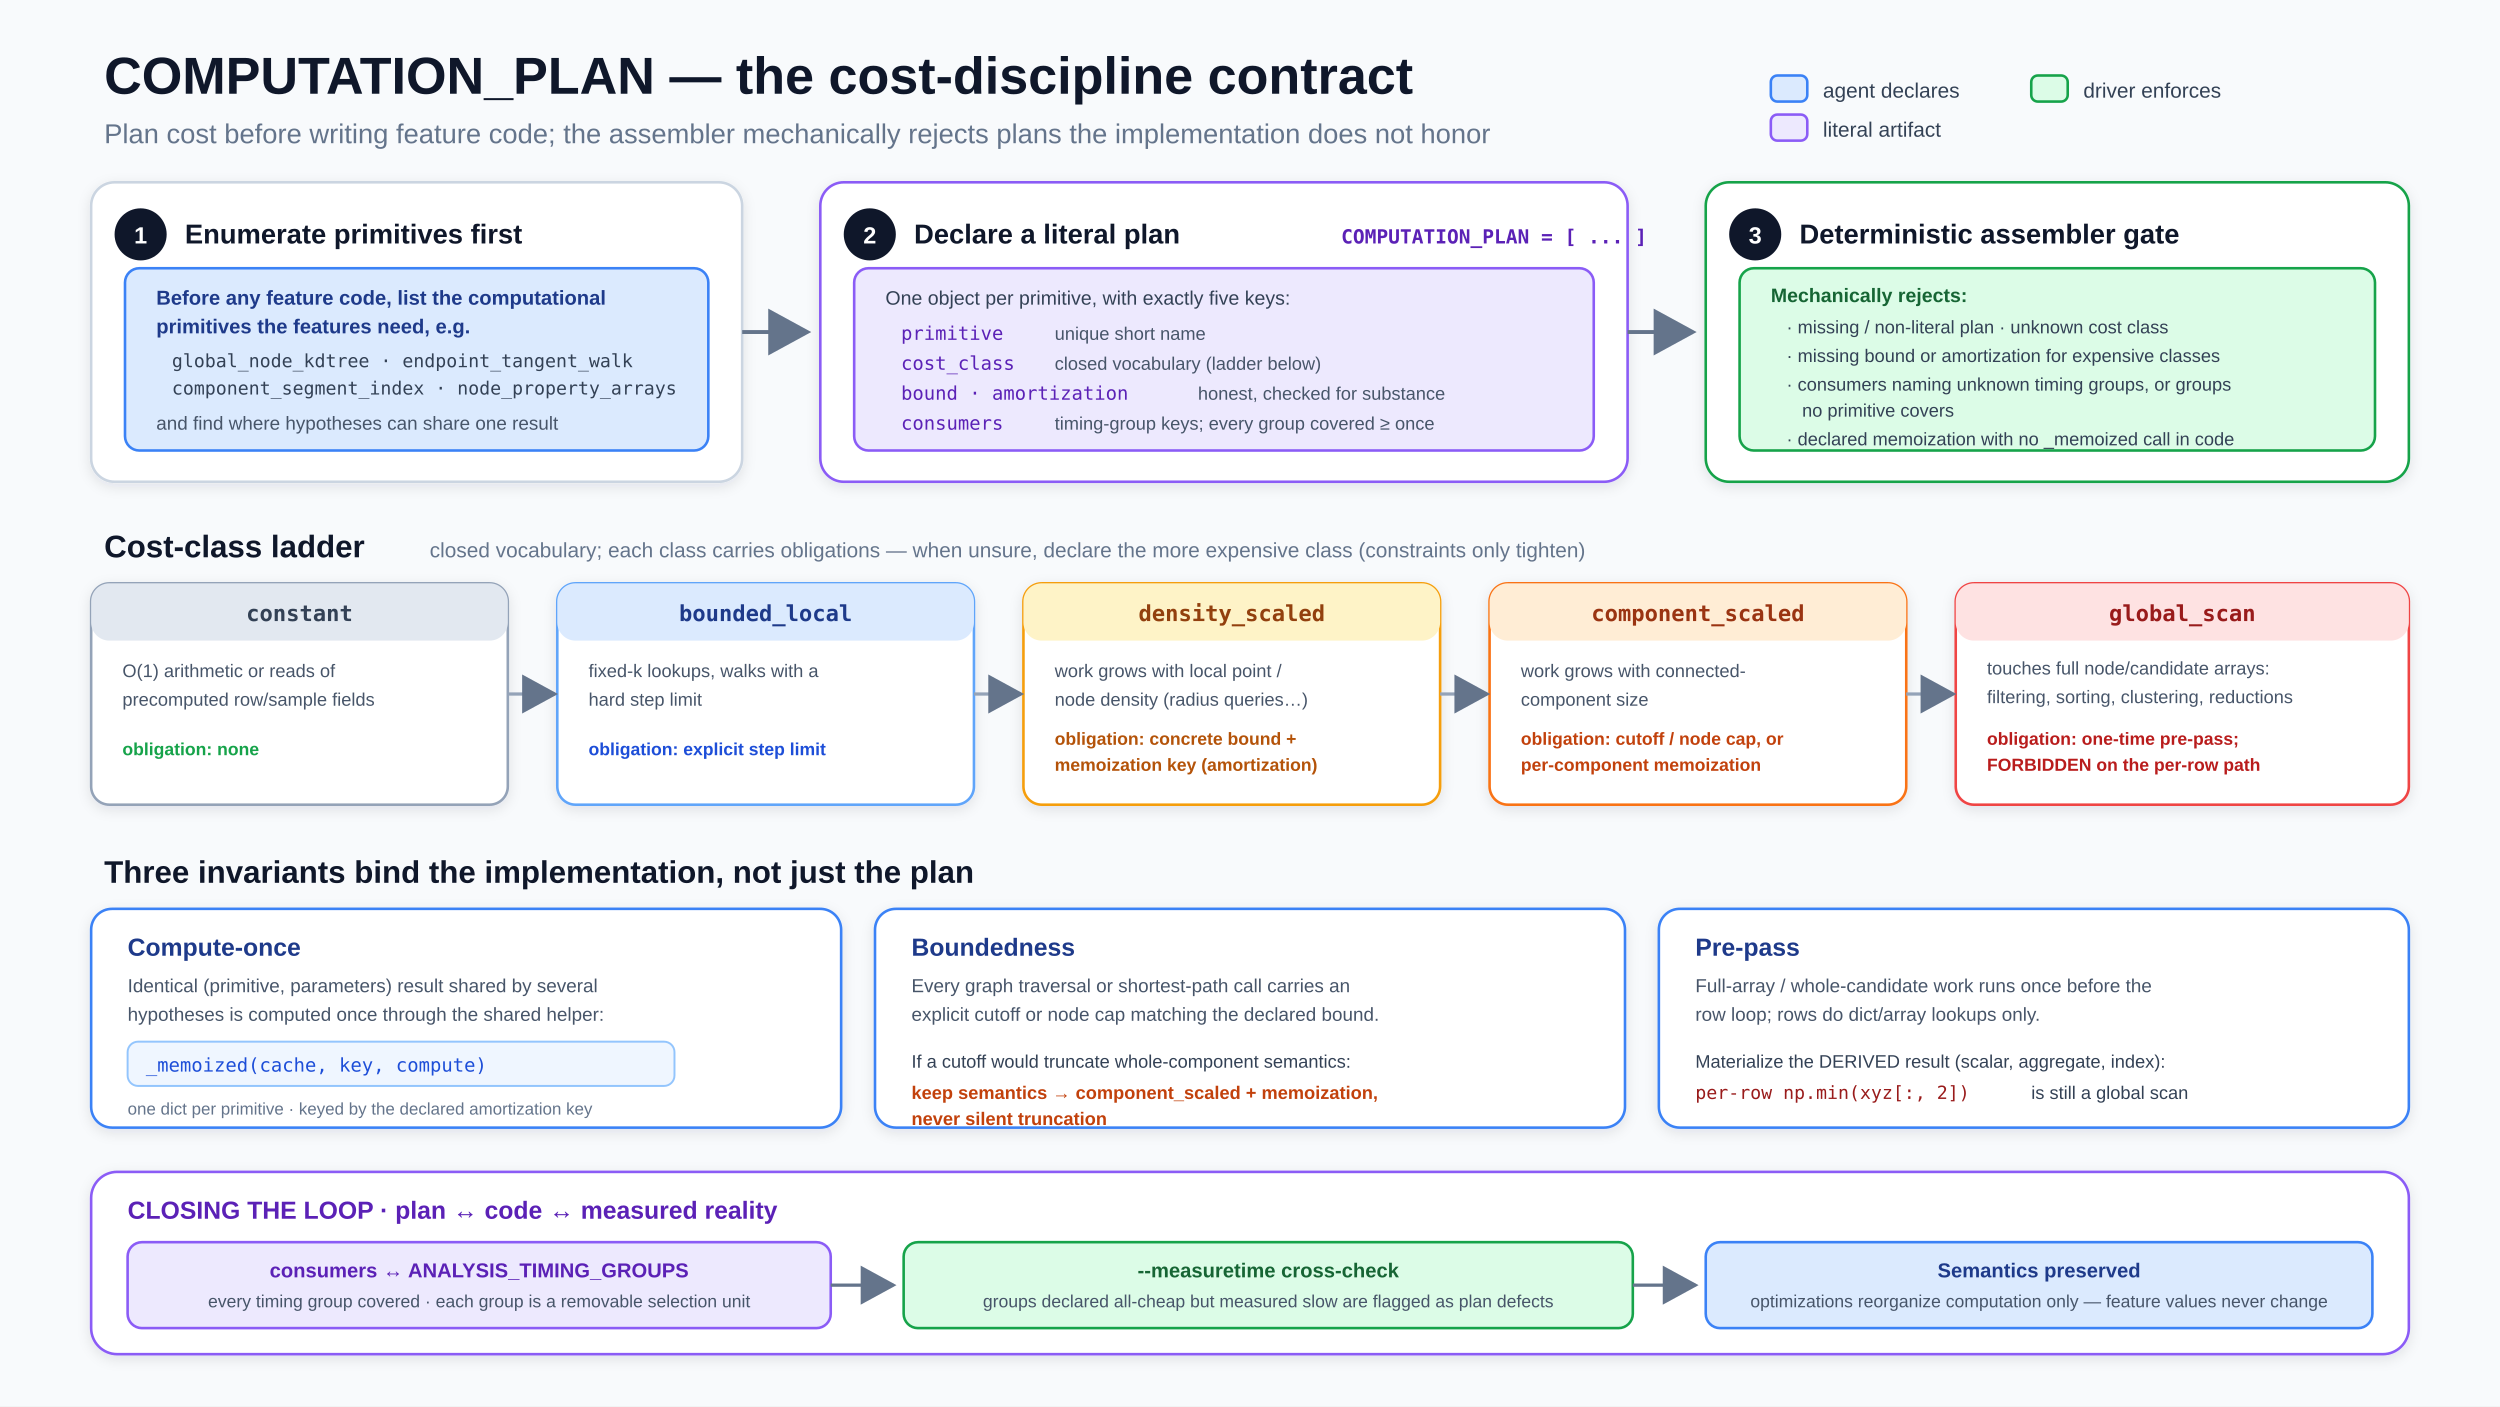
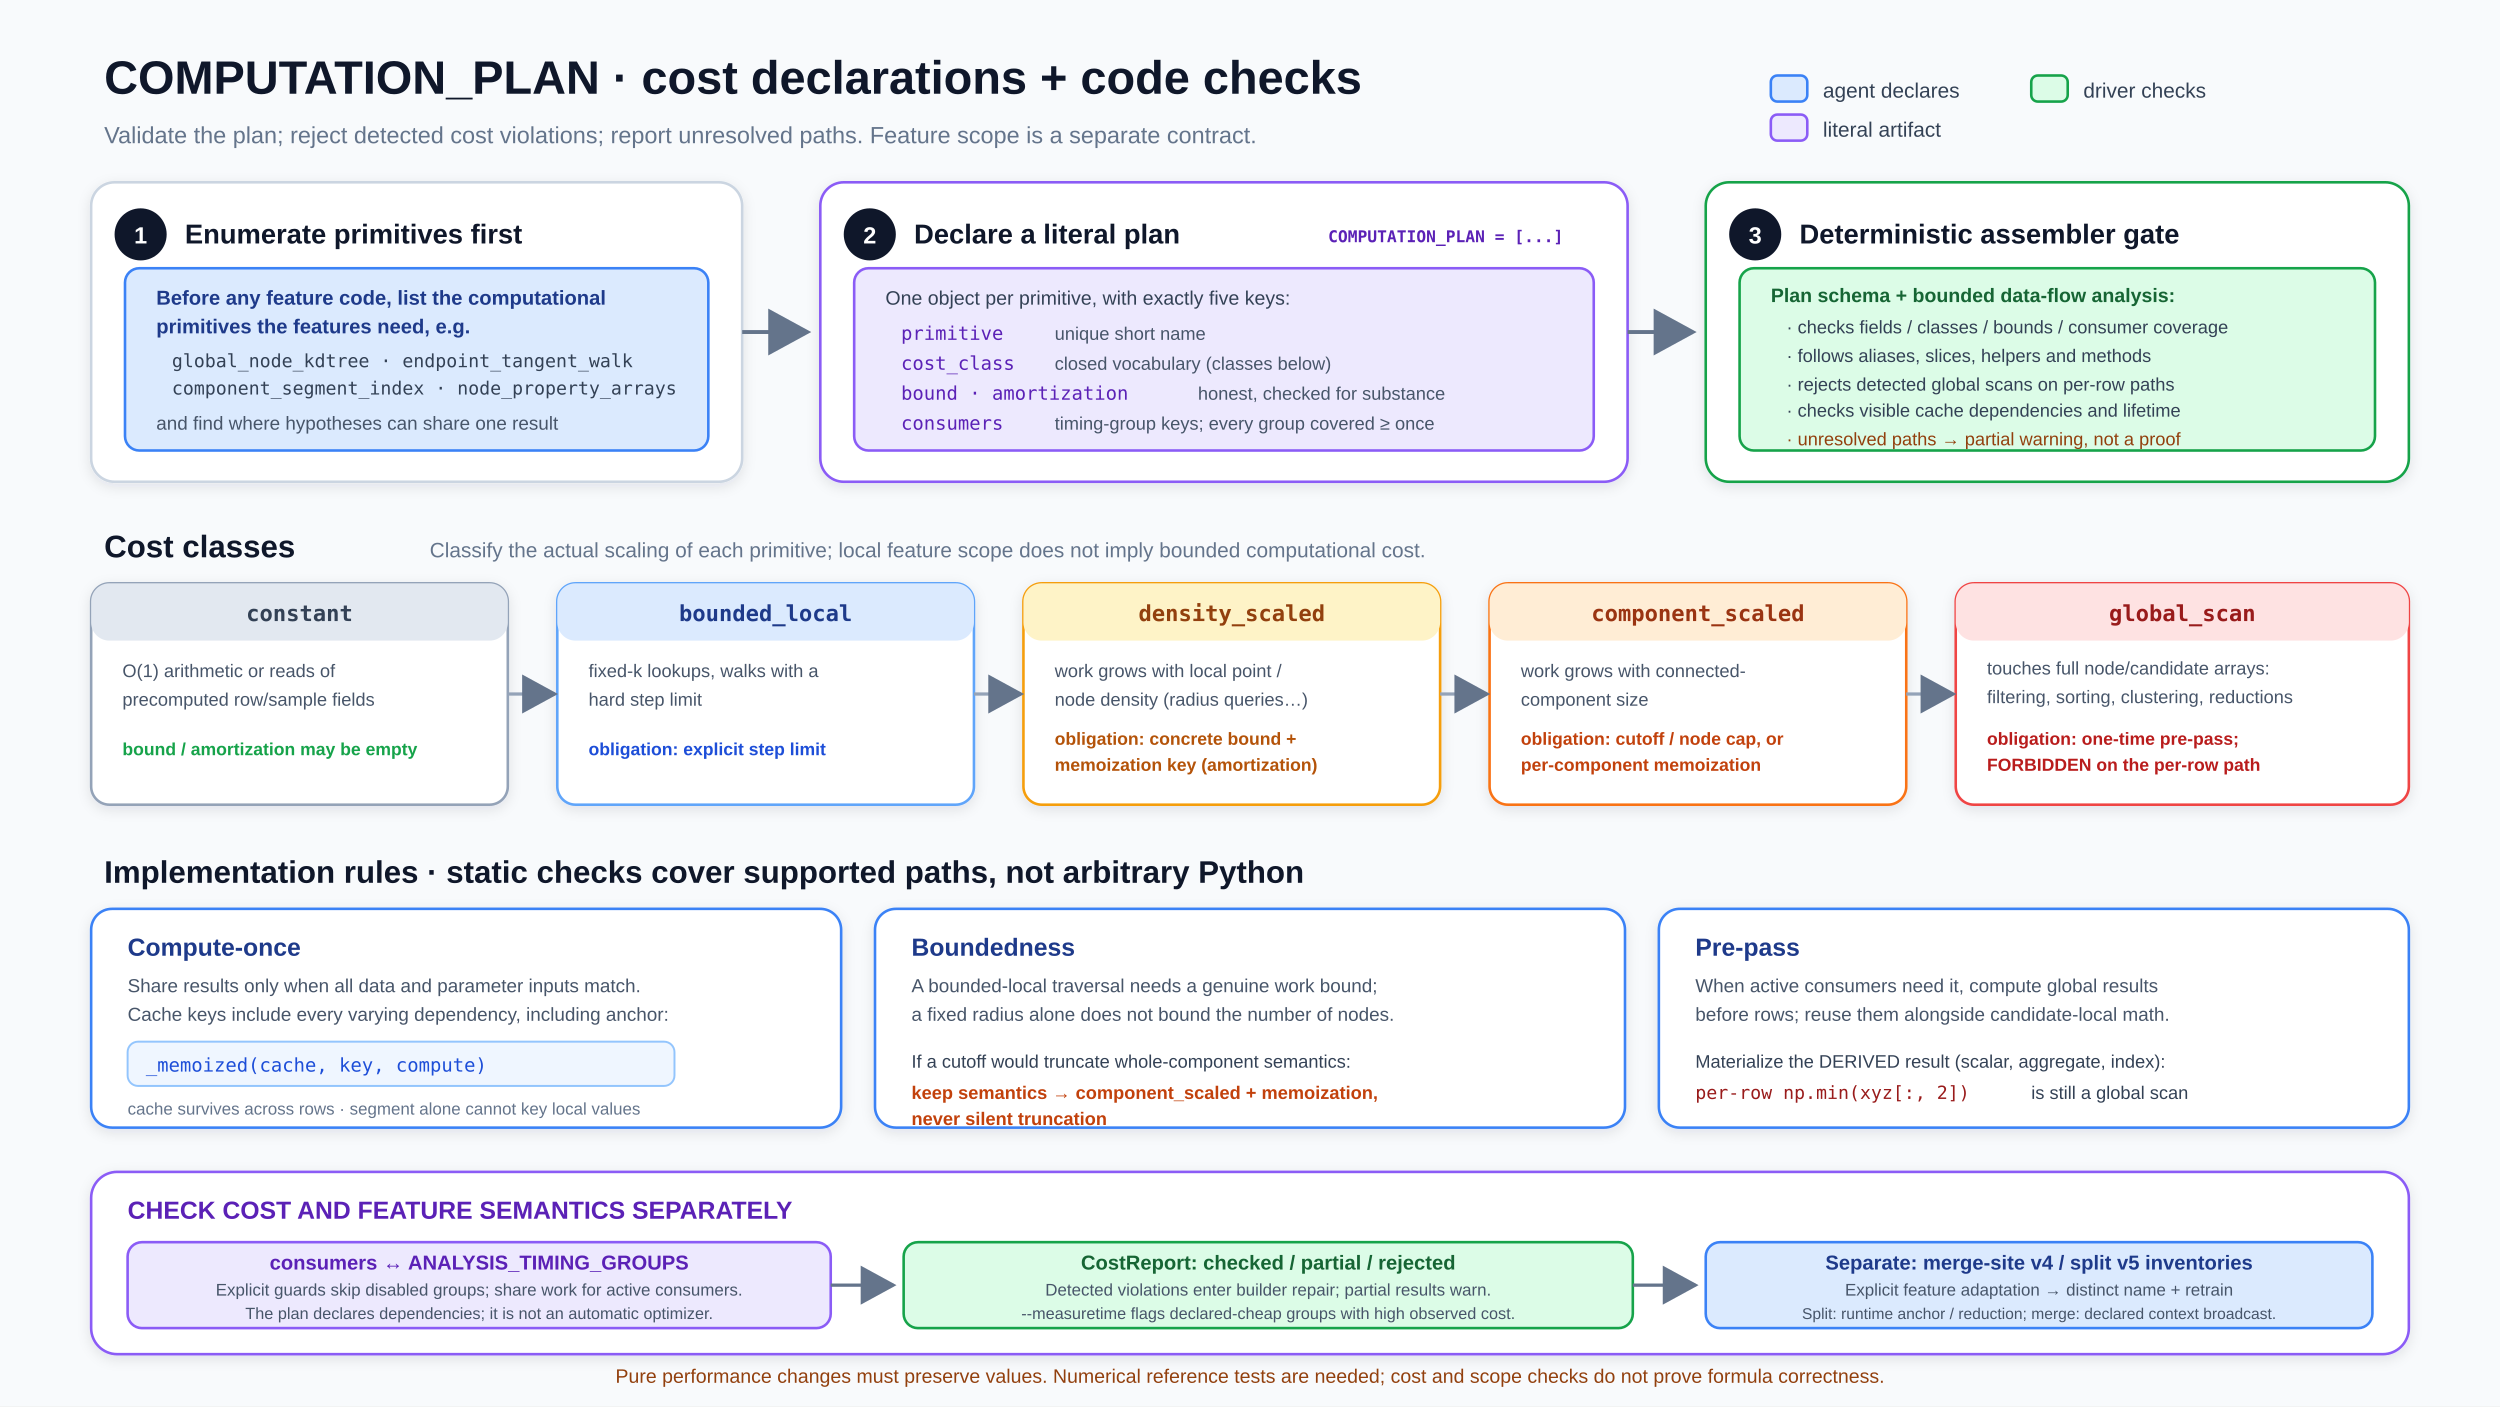
<svg xmlns="http://www.w3.org/2000/svg" width="1920" height="1080" viewBox="0 0 1920 1080" font-family="'Helvetica Neue',Arial,sans-serif">
  <defs>
    <marker id="arrow" markerWidth="12" markerHeight="12" refX="10" refY="6" orient="auto">
      <path d="M0,0 L11,6 L0,12 z" fill="#64748b" />
    </marker>
    <filter id="shadow" x="-10%" y="-10%" width="120%" height="130%">
      <feDropShadow dx="0" dy="3" stdDeviation="5" flood-color="#0f172a" flood-opacity="0.10" />
    </filter>
  </defs>
  <rect width="1920" height="1080" fill="#f8fafc" />
-   <text x="80" y="72" font-size="40" font-weight="700" fill="#0f172a">COMPUTATION_PLAN — the cost-discipline contract</text>
-   <text x="80" y="110" font-size="21" fill="#64748b">Plan cost before writing feature code; the assembler mechanically rejects plans the implementation does not honor</text>
+   <text x="80" y="72" font-size="36" font-weight="700" fill="#0f172a">COMPUTATION_PLAN · cost declarations + code checks</text>
+   <text x="80" y="110" font-size="18" fill="#64748b">Validate the plan; reject detected cost violations; report unresolved paths. Feature scope is a separate contract.</text>
  <rect x="1360" y="58" width="28" height="20" rx="5" fill="#dbeafe" stroke="#3b82f6" stroke-width="2" />
  <text x="1400" y="75" font-size="16" fill="#334155">agent declares</text>
  <rect x="1560" y="58" width="28" height="20" rx="5" fill="#dcfce7" stroke="#16a34a" stroke-width="2" />
-   <text x="1600" y="75" font-size="16" fill="#334155">driver enforces</text>
+   <text x="1600" y="75" font-size="16" fill="#334155">driver checks</text>
  <rect x="1360" y="88" width="28" height="20" rx="5" fill="#ede9fe" stroke="#8b5cf6" stroke-width="2" />
  <text x="1400" y="105" font-size="16" fill="#334155">literal artifact</text>
  <rect x="70" y="140" width="500" height="230" rx="18" fill="#ffffff" stroke="#cbd5e1" stroke-width="2" filter="url(#shadow)" />
  <circle cx="108" cy="180" r="20" fill="#0f172a" />
  <text x="108" y="187" font-size="18" font-weight="700" text-anchor="middle" fill="#ffffff">1</text>
  <text x="142" y="187" font-size="21" font-weight="700" fill="#0f172a">Enumerate primitives first</text>
  <rect x="96" y="206" width="448" height="140" rx="11" fill="#dbeafe" stroke="#3b82f6" stroke-width="2" />
  <text x="120" y="234" font-size="15.5" font-weight="600" fill="#1e3a8a">Before any feature code, list the computational</text>
  <text x="120" y="256" font-size="15.5" font-weight="600" fill="#1e3a8a">primitives the features need, e.g.</text>
  <text x="132" y="282" font-size="14" font-family="monospace" fill="#334155">global_node_kdtree · endpoint_tangent_walk</text>
  <text x="132" y="303" font-size="14" font-family="monospace" fill="#334155">component_segment_index · node_property_arrays</text>
  <text x="120" y="330" font-size="14.5" fill="#475569">and find where hypotheses can share one result</text>
  <line x1="570" y1="255" x2="620" y2="255" stroke="#64748b" stroke-width="3" marker-end="url(#arrow)" />
  <rect x="630" y="140" width="620" height="230" rx="18" fill="#ffffff" stroke="#8b5cf6" stroke-width="2" filter="url(#shadow)" />
  <circle cx="668" cy="180" r="20" fill="#0f172a" />
  <text x="668" y="187" font-size="18" font-weight="700" text-anchor="middle" fill="#ffffff">2</text>
  <text x="702" y="187" font-size="21" font-weight="700" fill="#0f172a">Declare a literal plan</text>
-   <text x="1030" y="187" font-size="15" font-family="monospace" font-weight="700" fill="#5b21b6">COMPUTATION_PLAN = [ ... ]</text>
+   <text x="1020" y="186" font-size="12.5" font-family="monospace" font-weight="700" fill="#5b21b6">COMPUTATION_PLAN = [...]</text>
  <rect x="656" y="206" width="568" height="140" rx="11" fill="#ede9fe" stroke="#8b5cf6" stroke-width="2" />
  <text x="680" y="234" font-size="15" fill="#334155">One object per primitive, with exactly five keys:</text>
  <text x="692" y="261" font-size="14.5" font-family="monospace" fill="#5b21b6">primitive</text>
  <text x="810" y="261" font-size="14" fill="#475569">unique short name</text>
  <text x="692" y="284" font-size="14.5" font-family="monospace" fill="#5b21b6">cost_class</text>
-   <text x="810" y="284" font-size="14" fill="#475569">closed vocabulary (ladder below)</text>
+   <text x="810" y="284" font-size="14" fill="#475569">closed vocabulary (classes below)</text>
  <text x="692" y="307" font-size="14.5" font-family="monospace" fill="#5b21b6">bound · amortization</text>
  <text x="920" y="307" font-size="14" fill="#475569">honest, checked for substance</text>
  <text x="692" y="330" font-size="14.5" font-family="monospace" fill="#5b21b6">consumers</text>
  <text x="810" y="330" font-size="14" fill="#475569">timing-group keys; every group covered ≥ once</text>
  <line x1="1250" y1="255" x2="1300" y2="255" stroke="#64748b" stroke-width="3" marker-end="url(#arrow)" />
  <rect x="1310" y="140" width="540" height="230" rx="18" fill="#ffffff" stroke="#16a34a" stroke-width="2" filter="url(#shadow)" />
  <circle cx="1348" cy="180" r="20" fill="#0f172a" />
  <text x="1348" y="187" font-size="18" font-weight="700" text-anchor="middle" fill="#ffffff">3</text>
  <text x="1382" y="187" font-size="21" font-weight="700" fill="#0f172a">Deterministic assembler gate</text>
  <rect x="1336" y="206" width="488" height="140" rx="11" fill="#dcfce7" stroke="#16a34a" stroke-width="2" />
-   <text x="1360" y="232" font-size="15" font-weight="600" fill="#166534">Mechanically rejects:</text>
-   <text x="1372" y="256" font-size="14" fill="#334155">· missing / non-literal plan · unknown cost class</text>
-   <text x="1372" y="278" font-size="14" fill="#334155">· missing bound or amortization for expensive classes</text>
-   <text x="1372" y="300" font-size="14" fill="#334155">· consumers naming unknown timing groups, or groups</text>
-   <text x="1384" y="320" font-size="14" fill="#334155">no primitive covers</text>
-   <text x="1372" y="342" font-size="14" fill="#334155">· declared memoization with no _memoized call in code</text>
-   <text x="80" y="428" font-size="24" font-weight="700" fill="#0f172a">Cost-class ladder</text>
-   <text x="330" y="428" font-size="16" fill="#64748b">closed vocabulary; each class carries obligations — when unsure, declare the more expensive class (constraints only tighten)</text>
+   <text x="1360" y="232" font-size="15" font-weight="600" fill="#166534">Plan schema + bounded data-flow analysis:</text>
+   <text x="1372" y="256" font-size="14" fill="#334155">· checks fields / classes / bounds / consumer coverage</text>
+   <text x="1372" y="278" font-size="14" fill="#334155">· follows aliases, slices, helpers and methods</text>
+   <text x="1372" y="300" font-size="14" fill="#334155">· rejects detected global scans on per-row paths</text>
+   <text x="1372" y="320" font-size="14" fill="#334155">· checks visible cache dependencies and lifetime</text>
+   <text x="1372" y="342" font-size="14" fill="#92400e">· unresolved paths → partial warning, not a proof</text>
+   <text x="80" y="428" font-size="24" font-weight="700" fill="#0f172a">Cost classes</text>
+   <text x="330" y="428" font-size="16" fill="#64748b">Classify the actual scaling of each primitive; local feature scope does not imply bounded computational cost.</text>
  <rect x="70" y="448" width="320" height="170" rx="14" fill="#ffffff" stroke="#94a3b8" stroke-width="2" filter="url(#shadow)" />
  <rect x="70" y="448" width="320" height="44" rx="14" fill="#e2e8f0" />
  <text x="230" y="477" font-size="17" font-family="monospace" font-weight="700" text-anchor="middle" fill="#334155">constant</text>
  <text x="94" y="520" font-size="14" fill="#475569">O(1) arithmetic or reads of</text>
  <text x="94" y="542" font-size="14" fill="#475569">precomputed row/sample fields</text>
-   <text x="94" y="580" font-size="13.5" font-weight="600" fill="#16a34a">obligation: none</text>
+   <text x="94" y="580" font-size="13.5" font-weight="600" fill="#16a34a">bound / amortization may be empty</text>
  <rect x="428" y="448" width="320" height="170" rx="14" fill="#ffffff" stroke="#60a5fa" stroke-width="2" filter="url(#shadow)" />
  <rect x="428" y="448" width="320" height="44" rx="14" fill="#dbeafe" />
  <text x="588" y="477" font-size="17" font-family="monospace" font-weight="700" text-anchor="middle" fill="#1e3a8a">bounded_local</text>
  <text x="452" y="520" font-size="14" fill="#475569">fixed-k lookups, walks with a</text>
  <text x="452" y="542" font-size="14" fill="#475569">hard step limit</text>
  <text x="452" y="580" font-size="13.5" font-weight="600" fill="#1d4ed8">obligation: explicit step limit</text>
  <rect x="786" y="448" width="320" height="170" rx="14" fill="#ffffff" stroke="#f59e0b" stroke-width="2" filter="url(#shadow)" />
  <rect x="786" y="448" width="320" height="44" rx="14" fill="#fef3c7" />
  <text x="946" y="477" font-size="17" font-family="monospace" font-weight="700" text-anchor="middle" fill="#92400e">density_scaled</text>
  <text x="810" y="520" font-size="14" fill="#475569">work grows with local point /</text>
  <text x="810" y="542" font-size="14" fill="#475569">node density (radius queries…)</text>
  <text x="810" y="572" font-size="13.5" font-weight="600" fill="#b45309">obligation: concrete bound +</text>
  <text x="810" y="592" font-size="13.5" font-weight="600" fill="#b45309">memoization key (amortization)</text>
  <rect x="1144" y="448" width="320" height="170" rx="14" fill="#ffffff" stroke="#f97316" stroke-width="2" filter="url(#shadow)" />
  <rect x="1144" y="448" width="320" height="44" rx="14" fill="#ffedd5" />
  <text x="1304" y="477" font-size="17" font-family="monospace" font-weight="700" text-anchor="middle" fill="#9a3412">component_scaled</text>
  <text x="1168" y="520" font-size="14" fill="#475569">work grows with connected-</text>
  <text x="1168" y="542" font-size="14" fill="#475569">component size</text>
  <text x="1168" y="572" font-size="13.5" font-weight="600" fill="#c2410c">obligation: cutoff / node cap, or</text>
  <text x="1168" y="592" font-size="13.5" font-weight="600" fill="#c2410c">per-component memoization</text>
  <rect x="1502" y="448" width="348" height="170" rx="14" fill="#ffffff" stroke="#ef4444" stroke-width="2" filter="url(#shadow)" />
  <rect x="1502" y="448" width="348" height="44" rx="14" fill="#fee2e2" />
  <text x="1676" y="477" font-size="17" font-family="monospace" font-weight="700" text-anchor="middle" fill="#991b1b">global_scan</text>
  <text x="1526" y="518" font-size="14" fill="#475569">touches full node/candidate arrays:</text>
  <text x="1526" y="540" font-size="14" fill="#475569">filtering, sorting, clustering, reductions</text>
  <text x="1526" y="572" font-size="13.5" font-weight="600" fill="#b91c1c">obligation: one-time pre-pass;</text>
  <text x="1526" y="592" font-size="13.5" font-weight="600" fill="#b91c1c">FORBIDDEN on the per-row path</text>
  <line x1="390" y1="533" x2="426" y2="533" stroke="#94a3b8" stroke-width="2.5" marker-end="url(#arrow)" />
  <line x1="748" y1="533" x2="784" y2="533" stroke="#94a3b8" stroke-width="2.5" marker-end="url(#arrow)" />
  <line x1="1106" y1="533" x2="1142" y2="533" stroke="#94a3b8" stroke-width="2.5" marker-end="url(#arrow)" />
  <line x1="1464" y1="533" x2="1500" y2="533" stroke="#94a3b8" stroke-width="2.5" marker-end="url(#arrow)" />
-   <text x="80" y="678" font-size="24" font-weight="700" fill="#0f172a">Three invariants bind the implementation, not just the plan</text>
+   <text x="80" y="678" font-size="24" font-weight="700" fill="#0f172a">Implementation rules · static checks cover supported paths, not arbitrary Python</text>
  <rect x="70" y="698" width="576" height="168" rx="16" fill="#ffffff" stroke="#3b82f6" stroke-width="2" filter="url(#shadow)" />
  <text x="98" y="734" font-size="19" font-weight="700" fill="#1e3a8a">Compute-once</text>
-   <text x="98" y="762" font-size="14.5" fill="#475569">Identical (primitive, parameters) result shared by several</text>
-   <text x="98" y="784" font-size="14.5" fill="#475569">hypotheses is computed once through the shared helper:</text>
+   <text x="98" y="762" font-size="14.5" fill="#475569">Share results only when all data and parameter inputs match.</text>
+   <text x="98" y="784" font-size="14.5" fill="#475569">Cache keys include every varying dependency, including anchor:</text>
  <rect x="98" y="800" width="420" height="34" rx="8" fill="#eff6ff" stroke="#93c5fd" stroke-width="1.5" />
  <text x="112" y="823" font-size="14.5" font-family="monospace" fill="#1d4ed8">_memoized(cache, key, compute)</text>
-   <text x="98" y="856" font-size="13" fill="#64748b">one dict per primitive · keyed by the declared amortization key</text>
+   <text x="98" y="856" font-size="13" fill="#64748b">cache survives across rows · segment alone cannot key local values</text>
  <rect x="672" y="698" width="576" height="168" rx="16" fill="#ffffff" stroke="#3b82f6" stroke-width="2" filter="url(#shadow)" />
  <text x="700" y="734" font-size="19" font-weight="700" fill="#1e3a8a">Boundedness</text>
-   <text x="700" y="762" font-size="14.5" fill="#475569">Every graph traversal or shortest-path call carries an</text>
-   <text x="700" y="784" font-size="14.5" fill="#475569">explicit cutoff or node cap matching the declared bound.</text>
+   <text x="700" y="762" font-size="14.5" fill="#475569">A bounded-local traversal needs a genuine work bound;</text>
+   <text x="700" y="784" font-size="14.5" fill="#475569">a fixed radius alone does not bound the number of nodes.</text>
  <text x="700" y="820" font-size="14" fill="#334155">If a cutoff would truncate whole-component semantics:</text>
  <text x="700" y="844" font-size="14" font-weight="600" fill="#c2410c">keep semantics → component_scaled + memoization,</text>
  <text x="700" y="864" font-size="14" font-weight="600" fill="#c2410c">never silent truncation</text>
  <rect x="1274" y="698" width="576" height="168" rx="16" fill="#ffffff" stroke="#3b82f6" stroke-width="2" filter="url(#shadow)" />
  <text x="1302" y="734" font-size="19" font-weight="700" fill="#1e3a8a">Pre-pass</text>
-   <text x="1302" y="762" font-size="14.5" fill="#475569">Full-array / whole-candidate work runs once before the</text>
-   <text x="1302" y="784" font-size="14.5" fill="#475569">row loop; rows do dict/array lookups only.</text>
+   <text x="1302" y="762" font-size="14.5" fill="#475569">When active consumers need it, compute global results</text>
+   <text x="1302" y="784" font-size="14.5" fill="#475569">before rows; reuse them alongside candidate-local math.</text>
  <text x="1302" y="820" font-size="14" fill="#334155">Materialize the DERIVED result (scalar, aggregate, index):</text>
  <text x="1302" y="844" font-size="14" font-family="monospace" fill="#991b1b">per-row np.min(xyz[:, 2])</text>
  <text x="1560" y="844" font-size="14" fill="#334155">is still a global scan</text>
  <rect x="70" y="900" width="1780" height="140" rx="20" fill="#ffffff" stroke="#8b5cf6" stroke-width="2" filter="url(#shadow)" />
-   <text x="98" y="936" font-size="19" font-weight="700" fill="#5b21b6">CLOSING THE LOOP · plan ↔ code ↔ measured reality</text>
+   <text x="98" y="936" font-size="19" font-weight="700" fill="#5b21b6">CHECK COST AND FEATURE SEMANTICS SEPARATELY</text>
  <rect x="98" y="954" width="540" height="66" rx="11" fill="#ede9fe" stroke="#8b5cf6" stroke-width="2" />
-   <text x="368" y="981" font-size="15.5" font-weight="600" text-anchor="middle" fill="#5b21b6">consumers ↔ ANALYSIS_TIMING_GROUPS</text>
-   <text x="368" y="1004" font-size="13.5" text-anchor="middle" fill="#475569">every timing group covered · each group is a removable selection unit</text>
+   <text x="368" y="975" font-size="15.5" font-weight="600" text-anchor="middle" fill="#5b21b6">consumers ↔ ANALYSIS_TIMING_GROUPS</text>
+   <text x="368" y="995" font-size="13" text-anchor="middle" fill="#475569">Explicit guards skip disabled groups; share work for active consumers.</text>
+   <text x="368" y="1013" font-size="12.5" text-anchor="middle" fill="#475569">The plan declares dependencies; it is not an automatic optimizer.</text>
  <line x1="638" y1="987" x2="686" y2="987" stroke="#64748b" stroke-width="2.5" marker-end="url(#arrow)" />
  <rect x="694" y="954" width="560" height="66" rx="11" fill="#dcfce7" stroke="#16a34a" stroke-width="2" />
-   <text x="974" y="981" font-size="15.5" font-weight="600" text-anchor="middle" fill="#166534">--measuretime cross-check</text>
-   <text x="974" y="1004" font-size="13.5" text-anchor="middle" fill="#475569">groups declared all-cheap but measured slow are flagged as plan defects</text>
+   <text x="974" y="975" font-size="15.5" font-weight="600" text-anchor="middle" fill="#166534">CostReport: checked / partial / rejected</text>
+   <text x="974" y="995" font-size="13" text-anchor="middle" fill="#475569">Detected violations enter builder repair; partial results warn.</text>
+   <text x="974" y="1013" font-size="12.5" text-anchor="middle" fill="#475569">--measuretime flags declared-cheap groups with high observed cost.</text>
  <line x1="1254" y1="987" x2="1302" y2="987" stroke="#64748b" stroke-width="2.5" marker-end="url(#arrow)" />
  <rect x="1310" y="954" width="512" height="66" rx="11" fill="#dbeafe" stroke="#3b82f6" stroke-width="2" />
-   <text x="1566" y="981" font-size="15.5" font-weight="600" text-anchor="middle" fill="#1e3a8a">Semantics preserved</text>
-   <text x="1566" y="1004" font-size="13.5" text-anchor="middle" fill="#475569">optimizations reorganize computation only — feature values never change</text>
+   <text x="1566" y="975" font-size="15.5" font-weight="600" text-anchor="middle" fill="#1e3a8a">Separate: merge-site v4 / split v5 inventories</text>
+   <text x="1566" y="995" font-size="13" text-anchor="middle" fill="#475569">Explicit feature adaptation → distinct name + retrain</text>
+   <text x="1566" y="1013" font-size="12" text-anchor="middle" fill="#475569">Split: runtime anchor / reduction; merge: declared context broadcast.</text>
+   <text x="960" y="1062" font-size="15" text-anchor="middle" fill="#92400e">Pure performance changes must preserve values. Numerical reference tests are needed; cost and scope checks do not prove formula correctness.</text>
</svg>
